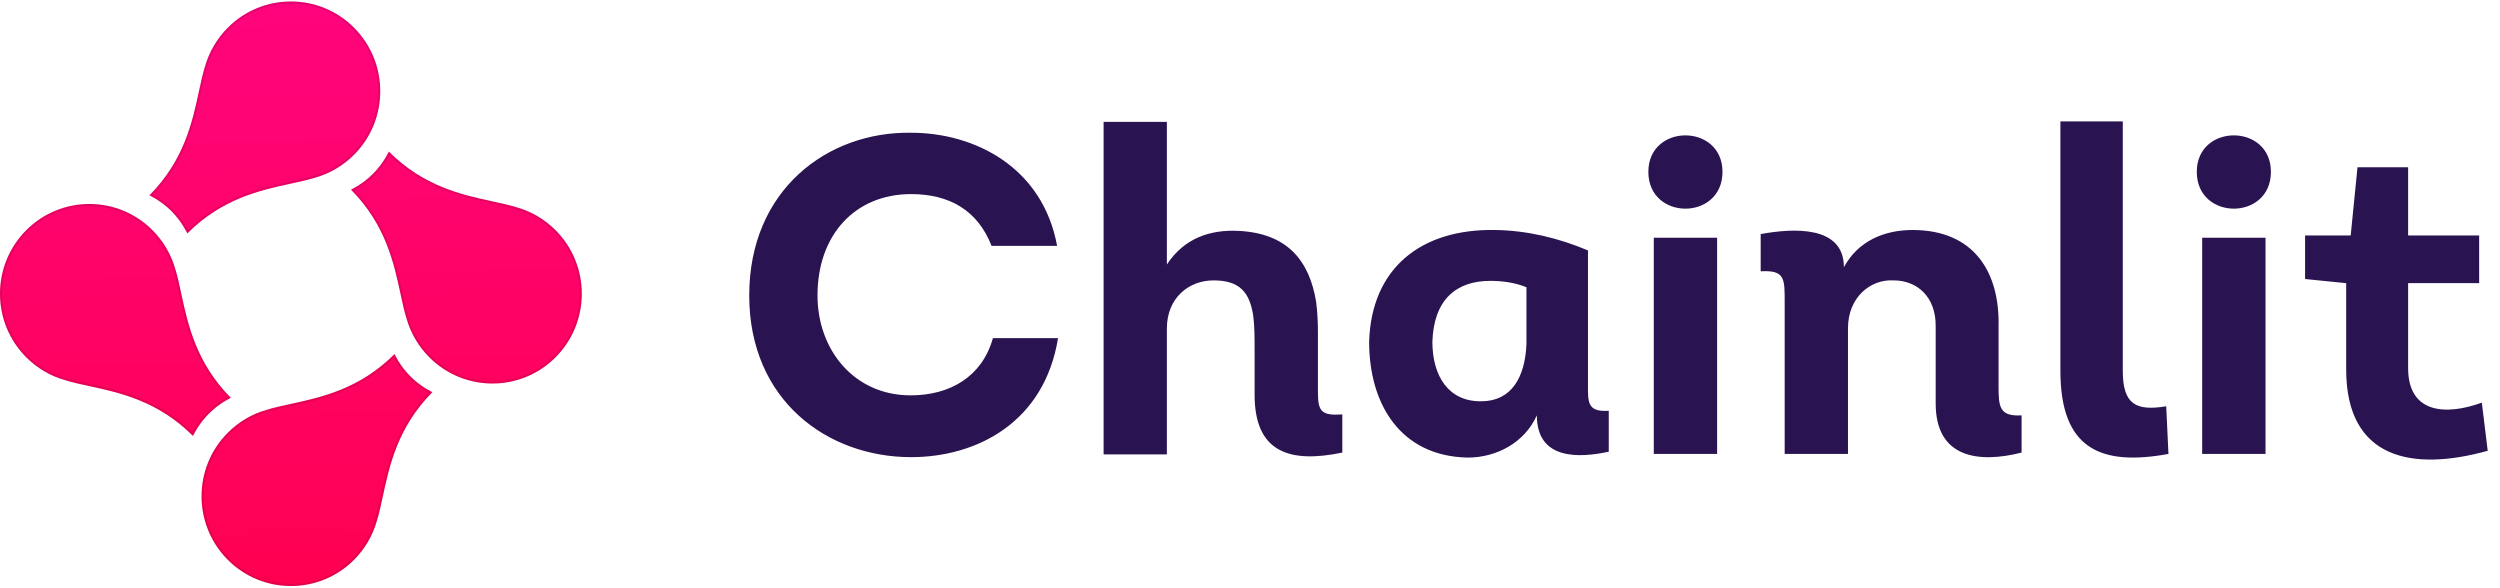
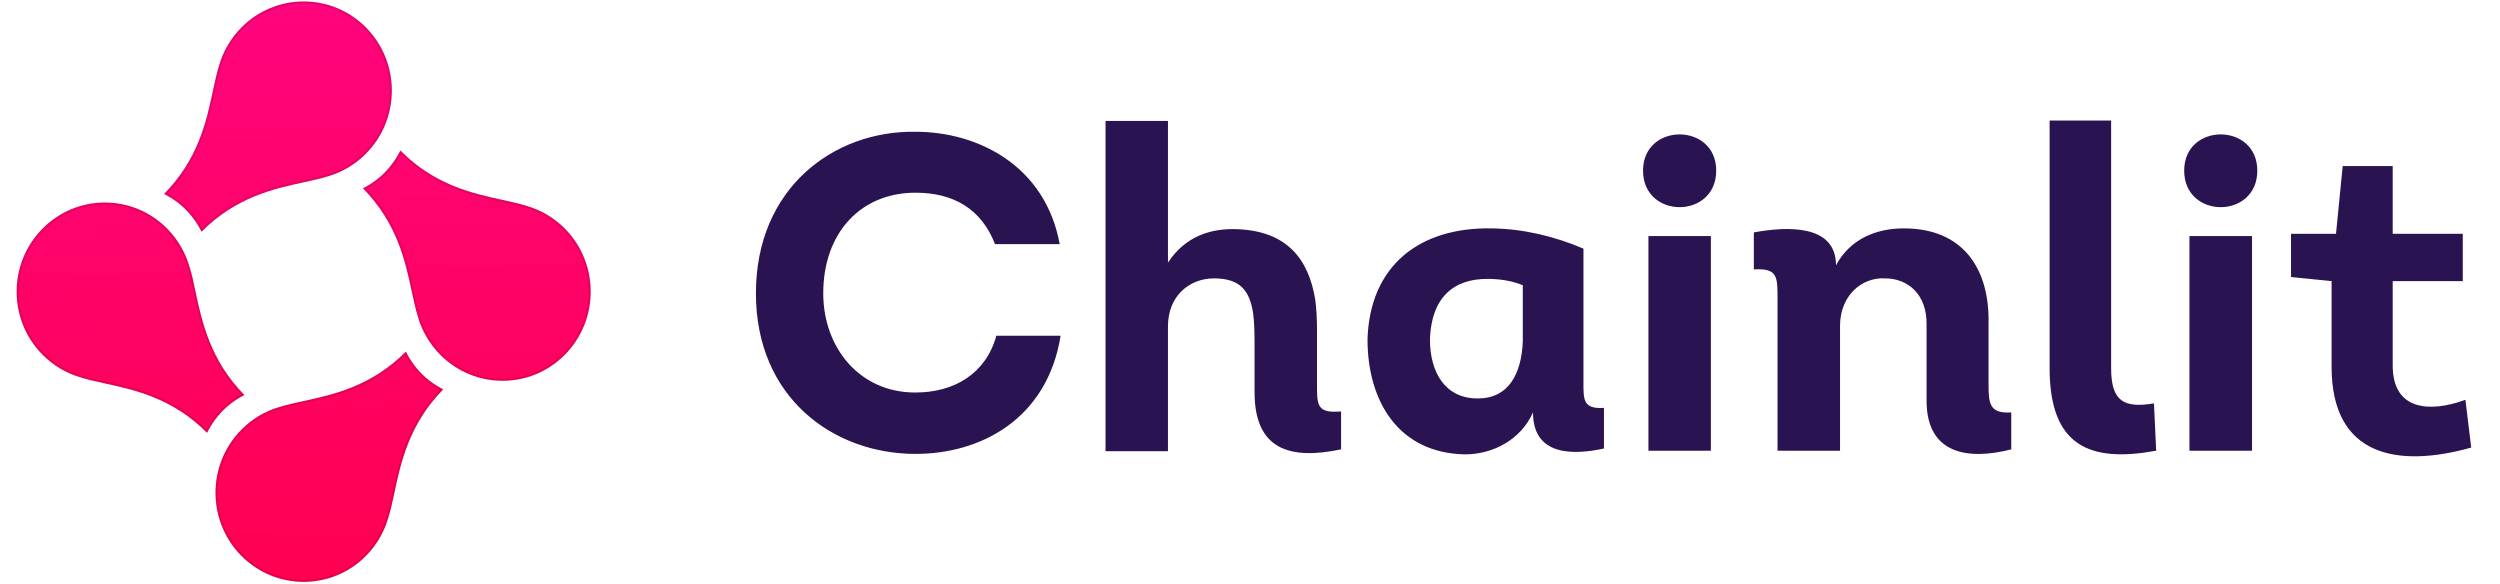
- <svg xmlns="http://www.w3.org/2000/svg" width="200px" height="47px" viewBox="0 0 201 47" version="1.1">
+ <svg xmlns="http://www.w3.org/2000/svg" width="150px" height="35px" viewBox="0 0 148 35" version="1.1">
  <defs>
-     <linearGradient id="linear0" gradientUnits="userSpaceOnUse" x1="119.251" y1="276.386" x2="112.859" y2="-28.032" gradientTransform="matrix(0.175853,0,0,0.176692,0,0)">
+     <linearGradient id="linear0" gradientUnits="userSpaceOnUse" x1="119.251" y1="276.386" x2="112.859" y2="-28.032" gradientTransform="matrix(0.129484,0,0,0.130925,0,0.0870647)">
      <stop offset="0" style="stop-color:rgb(100%,0%,30.98%);stop-opacity:1;" />
      <stop offset="1" style="stop-color:rgb(100%,1.961%,50.588%);stop-opacity:1;" />
    </linearGradient>
-     <linearGradient id="linear1" gradientUnits="userSpaceOnUse" x1="119.251" y1="276.386" x2="112.859" y2="-28.032" gradientTransform="matrix(0.175853,0,0,0.176692,0,0)">
+     <linearGradient id="linear1" gradientUnits="userSpaceOnUse" x1="119.251" y1="276.386" x2="112.859" y2="-28.032" gradientTransform="matrix(0.129484,0,0,0.130925,0,0.0870647)">
      <stop offset="0" style="stop-color:rgb(100%,0%,30.98%);stop-opacity:1;" />
      <stop offset="1" style="stop-color:rgb(100%,1.961%,50.588%);stop-opacity:1;" />
    </linearGradient>
-     <linearGradient id="linear2" gradientUnits="userSpaceOnUse" x1="119.251" y1="276.386" x2="112.859" y2="-28.032" gradientTransform="matrix(0.175853,0,0,0.176692,0,0)">
+     <linearGradient id="linear2" gradientUnits="userSpaceOnUse" x1="119.251" y1="276.386" x2="112.859" y2="-28.032" gradientTransform="matrix(0.129484,0,0,0.130925,0,0.0870647)">
      <stop offset="0" style="stop-color:rgb(100%,0%,30.98%);stop-opacity:1;" />
      <stop offset="1" style="stop-color:rgb(100%,1.961%,50.588%);stop-opacity:1;" />
    </linearGradient>
-     <linearGradient id="linear3" gradientUnits="userSpaceOnUse" x1="119.251" y1="276.386" x2="112.859" y2="-28.032" gradientTransform="matrix(0.175853,0,0,0.176692,0,0)">
+     <linearGradient id="linear3" gradientUnits="userSpaceOnUse" x1="119.251" y1="276.386" x2="112.859" y2="-28.032" gradientTransform="matrix(0.129484,0,0,0.130925,0,0.0870647)">
      <stop offset="0" style="stop-color:rgb(100%,0%,30.98%);stop-opacity:1;" />
      <stop offset="1" style="stop-color:rgb(100%,1.961%,50.588%);stop-opacity:1;" />
    </linearGradient>
  </defs>
  <g id="surface1">
-     <path style=" stroke:none;fill-rule:nonzero;fill:rgb(16.471%,7.451%,31.765%);fill-opacity:1;" d="M 60.238 23.633 C 60.238 32.105 66.562 36.637 73.25 36.637 C 78.559 36.637 83.977 33.824 85.066 27.066 L 79.832 27.066 C 78.961 30.172 76.379 31.668 73.215 31.668 C 68.672 31.668 65.727 28.016 65.727 23.633 C 65.727 18.773 68.742 15.488 73.25 15.488 C 76.305 15.488 78.594 16.766 79.723 19.652 L 84.992 19.652 C 83.832 13.332 78.379 10.555 73.25 10.555 C 66.562 10.445 60.238 15.121 60.238 23.633 Z M 93.816 26.301 C 93.816 23.816 95.598 22.426 97.562 22.426 C 99.707 22.426 100.473 23.414 100.762 25.277 C 100.871 26.117 100.871 27.102 100.871 28.273 L 100.871 31.633 C 100.871 36.27 103.707 37.148 107.922 36.27 L 107.922 33.203 C 106.215 33.312 105.961 32.949 105.961 31.375 L 105.961 26.664 C 105.961 25.789 105.926 24.984 105.816 24.145 C 105.27 20.82 103.488 18.629 99.562 18.445 C 97.344 18.336 95.234 18.996 93.816 21.148 L 93.816 9.68 L 88.73 9.68 L 88.73 36.418 L 93.816 36.418 Z M 127.672 20.016 C 125.344 19.031 122.801 18.41 120.219 18.375 C 114.293 18.262 110.258 21.406 110.078 27.359 C 110.078 32.363 112.586 36.562 118 36.672 C 120.328 36.672 122.582 35.469 123.562 33.277 C 123.562 36.891 126.98 36.711 129.344 36.199 L 129.344 32.91 C 127.598 33.02 127.672 32.219 127.672 30.719 Z M 122.727 27.543 C 122.617 30.207 121.527 32.145 119.094 32.145 C 116.477 32.18 115.164 30.137 115.164 27.359 C 115.273 24 117.055 22.465 119.82 22.465 C 120.691 22.465 121.746 22.574 122.727 22.977 Z M 132.527 13.699 C 132.527 17.645 138.488 17.645 138.488 13.699 C 138.488 9.789 132.527 9.789 132.527 13.699 Z M 138.055 18.996 L 132.965 18.996 L 132.965 36.379 L 138.055 36.379 Z M 141.559 21.695 C 143.523 21.586 143.488 22.281 143.488 24.219 L 143.488 36.379 L 148.578 36.379 L 148.578 26.262 C 148.578 23.816 150.359 22.316 152.25 22.426 C 154.102 22.426 155.664 23.707 155.629 26.152 L 155.629 32.328 C 155.629 36.711 159.082 37.148 162.535 36.27 L 162.535 33.277 C 160.754 33.387 160.684 32.582 160.684 30.938 L 160.684 26.152 C 160.793 21.77 158.719 18.375 153.773 18.375 C 151.449 18.375 149.375 19.285 148.25 21.367 C 148.25 17.973 144.141 18.227 141.559 18.703 Z M 165.656 9.645 L 165.656 29.695 C 165.656 36.016 168.93 37.367 174.344 36.379 L 174.164 32.547 C 171.727 32.949 170.672 32.398 170.672 29.695 L 170.672 9.645 Z M 176.621 13.699 C 176.621 17.645 182.582 17.645 182.582 13.699 C 182.582 9.789 176.621 9.789 176.621 13.699 Z M 182.148 18.996 L 177.055 18.996 L 177.055 36.379 L 182.148 36.379 Z M 193.613 13.332 L 189.543 13.332 L 188.996 18.812 L 185.328 18.812 L 185.328 22.316 L 188.633 22.648 L 188.633 29.586 C 188.633 36.82 193.977 37.805 200.012 36.125 L 199.539 32.254 C 196.633 33.312 193.613 33.129 193.613 29.477 L 193.613 22.648 L 199.324 22.648 L 199.324 18.812 L 193.613 18.812 Z M 193.613 13.332 " />
-     <path style=" stroke:none;fill-rule:nonzero;fill:url(#linear0);" d="M 14.086 21.492 C 13.758 20.355 13.152 19.289 12.266 18.395 C 9.457 15.578 4.91 15.578 2.105 18.395 C -0.703 21.215 -0.703 25.785 2.105 28.605 C 2.992 29.496 4.055 30.105 5.184 30.434 C 5.77 30.621 6.445 30.77 7.18 30.926 C 9.617 31.453 12.723 32.125 15.516 34.934 C 15.516 34.934 15.922 34.016 16.785 33.148 C 17.648 32.277 18.562 31.871 18.562 31.871 C 15.77 29.062 15.102 25.945 14.574 23.496 C 14.418 22.758 14.273 22.078 14.086 21.492 Z M 14.086 21.492 " />
-     <path style=" stroke:none;fill-rule:nonzero;fill:url(#linear1);" d="M 32.691 25.512 C 33.016 26.645 33.625 27.711 34.512 28.605 C 37.32 31.422 41.867 31.422 44.672 28.605 C 47.477 25.785 47.477 21.215 44.672 18.395 C 43.785 17.504 42.719 16.895 41.594 16.566 C 41.008 16.379 40.332 16.23 39.598 16.074 C 37.16 15.547 34.055 14.875 31.262 12.066 C 31.262 12.066 30.855 12.984 29.992 13.852 C 29.129 14.723 28.215 15.129 28.215 15.129 C 31.008 17.938 31.676 21.059 32.199 23.504 C 32.359 24.242 32.504 24.922 32.691 25.512 Z M 32.691 25.512 " />
-     <path style=" stroke:none;fill-rule:nonzero;fill:url(#linear2);" d="M 16.488 5.207 C 16.812 4.074 17.422 3.008 18.309 2.113 C 21.113 -0.703 25.664 -0.703 28.469 2.113 C 31.273 4.934 31.273 9.504 28.469 12.32 C 27.578 13.215 26.516 13.824 25.387 14.152 C 24.801 14.34 24.129 14.484 23.391 14.645 C 20.957 15.172 17.852 15.844 15.059 18.652 C 15.059 18.652 14.652 17.734 13.789 16.863 C 12.926 15.996 12.008 15.59 12.008 15.59 C 14.805 12.781 15.473 9.66 15.996 7.215 C 16.156 6.477 16.301 5.797 16.488 5.207 Z M 16.488 5.207 " />
-     <path style=" stroke:none;fill-rule:nonzero;fill:url(#linear3);" d="M 30.289 41.793 C 29.965 42.926 29.355 43.992 28.469 44.887 C 25.664 47.703 21.113 47.703 18.309 44.887 C 15.504 42.066 15.504 37.496 18.309 34.68 C 19.195 33.785 20.262 33.176 21.387 32.848 C 21.973 32.66 22.648 32.516 23.387 32.355 C 25.82 31.828 28.926 31.156 31.719 28.348 C 31.719 28.348 32.125 29.266 32.988 30.137 C 33.852 31.004 34.766 31.41 34.766 31.41 C 31.973 34.219 31.305 37.34 30.781 39.785 C 30.621 40.523 30.477 41.203 30.289 41.793 Z M 30.289 41.793 " />
-     <path style="fill:none;stroke-width:1;stroke-linecap:butt;stroke-linejoin:round;stroke:rgb(0%,0%,0%);stroke-opacity:0.102;stroke-miterlimit:4;" d="M 79.612 121.769 C 80.678 125.085 81.5 128.888 82.389 133.088 L 82.411 133.111 C 85.343 146.817 89.141 164.371 104.713 180.222 C 104.624 180.266 104.535 180.311 104.446 180.377 C 103.869 180.664 103.047 181.106 102.069 181.725 C 100.137 182.919 97.582 184.754 95.095 187.252 C 92.607 189.728 90.785 192.293 89.563 194.238 C 88.964 195.189 88.519 196.007 88.231 196.582 C 88.164 196.692 88.12 196.781 88.075 196.847 C 72.215 181.283 54.667 177.503 40.961 174.54 L 40.939 174.54 C 36.741 173.634 32.942 172.816 29.632 171.777 L 29.61 171.755 C 23.279 169.942 17.304 166.515 12.328 161.541 C -3.443 145.778 -3.443 120.222 12.328 104.459 C 28.077 88.718 53.623 88.718 69.394 104.459 C 74.37 109.455 77.79 115.424 79.612 121.769 Z M 186.391 144.231 C 185.324 140.915 184.502 137.112 183.614 132.912 L 183.592 132.889 C 180.637 119.183 176.861 101.629 161.29 85.778 C 161.379 85.734 161.467 85.689 161.556 85.623 C 162.134 85.336 162.956 84.894 163.911 84.275 C 165.866 83.081 168.42 81.246 170.908 78.748 C 173.396 76.272 175.217 73.707 176.439 71.762 C 177.039 70.811 177.483 69.993 177.772 69.418 C 177.839 69.308 177.883 69.219 177.927 69.153 C 193.788 84.717 211.336 88.497 225.041 91.46 L 225.064 91.46 C 229.262 92.366 233.06 93.184 236.37 94.223 L 236.392 94.245 C 242.723 96.058 248.698 99.485 253.674 104.459 C 269.446 120.222 269.446 145.778 253.674 161.541 C 237.925 177.282 212.38 177.282 196.609 161.541 C 191.633 156.545 188.212 150.576 186.391 144.231 Z M 94.228 29.624 C 96.072 23.279 99.47 17.31 104.468 12.314 C 120.218 -3.449 145.785 -3.449 161.534 12.314 C 177.283 28.077 177.283 53.633 161.534 69.374 C 156.536 74.37 150.561 77.797 144.23 79.61 C 140.92 80.671 137.1 81.489 132.901 82.395 L 132.879 82.395 C 119.196 85.358 101.625 89.138 85.765 104.702 C 85.721 104.636 85.676 104.525 85.632 104.437 C 85.343 103.862 84.876 103.044 84.277 102.071 C 83.077 100.148 81.256 97.583 78.768 95.085 C 76.28 92.609 73.703 90.774 71.771 89.58 C 70.793 88.961 69.994 88.519 69.416 88.21 C 69.327 88.166 69.216 88.121 69.15 88.077 C 84.721 72.226 88.497 54.672 91.452 40.966 L 91.452 40.943 C 92.362 36.743 93.184 32.94 94.228 29.624 Z M 171.774 236.376 C 169.931 242.721 166.532 248.69 161.534 253.686 C 145.785 269.449 120.218 269.449 104.468 253.686 C 88.719 237.923 88.719 212.367 104.468 196.626 C 109.466 191.63 115.442 188.203 121.773 186.39 C 125.082 185.329 128.903 184.511 133.079 183.605 L 133.101 183.605 C 146.807 180.642 164.355 176.862 180.238 161.298 C 180.282 161.364 180.326 161.475 180.371 161.563 C 180.66 162.138 181.126 162.956 181.726 163.929 C 182.925 165.852 184.747 168.417 187.235 170.915 C 189.723 173.391 192.299 175.226 194.232 176.42 C 195.187 177.039 196.009 177.481 196.586 177.79 C 196.675 177.834 196.764 177.879 196.853 177.923 C 181.282 193.774 177.505 211.328 174.551 225.034 L 174.551 225.057 C 173.64 229.257 172.818 233.06 171.774 236.376 Z M 171.774 236.376 " transform="matrix(0.175853,0,0,0.176692,0,0)" />
+     <path style=" stroke:none;fill-rule:nonzero;fill:rgb(16.471%,7.451%,31.765%);fill-opacity:1;" d="M 44.355 17.598 C 44.355 23.875 49.012 27.234 53.934 27.234 C 57.844 27.234 61.832 25.148 62.637 20.145 L 58.781 20.145 C 58.141 22.445 56.238 23.551 53.91 23.551 C 50.562 23.551 48.395 20.848 48.395 17.598 C 48.395 13.996 50.617 11.562 53.934 11.562 C 56.184 11.562 57.871 12.512 58.703 14.648 L 62.582 14.648 C 61.727 9.965 57.711 7.906 53.934 7.906 C 49.012 7.828 44.355 11.293 44.355 17.598 Z M 69.078 19.574 C 69.078 17.734 70.391 16.703 71.836 16.703 C 73.418 16.703 73.98 17.438 74.191 18.816 C 74.273 19.438 74.273 20.168 74.273 21.035 L 74.273 23.527 C 74.273 26.961 76.363 27.613 79.465 26.961 L 79.465 24.691 C 78.207 24.77 78.02 24.5 78.02 23.336 L 78.02 19.844 C 78.02 19.195 77.996 18.602 77.914 17.977 C 77.512 15.516 76.199 13.891 73.309 13.754 C 71.676 13.672 70.121 14.164 69.078 15.758 L 69.078 7.258 L 65.332 7.258 L 65.332 27.07 L 69.078 27.07 Z M 94.008 14.918 C 92.293 14.188 90.422 13.73 88.52 13.703 C 84.156 13.617 81.184 15.949 81.051 20.359 C 81.051 24.066 82.898 27.18 86.887 27.262 C 88.602 27.262 90.258 26.367 90.98 24.746 C 90.98 27.422 93.5 27.289 95.238 26.91 L 95.238 24.473 C 93.953 24.555 94.008 23.961 94.008 22.848 Z M 90.367 20.496 C 90.285 22.469 89.484 23.906 87.691 23.906 C 85.766 23.93 84.797 22.418 84.797 20.359 C 84.879 17.871 86.191 16.734 88.227 16.734 C 88.867 16.734 89.645 16.812 90.367 17.113 Z M 97.582 10.238 C 97.582 13.16 101.973 13.16 101.973 10.238 C 101.973 7.34 97.582 7.34 97.582 10.238 Z M 101.652 14.164 L 97.906 14.164 L 97.906 27.043 L 101.652 27.043 Z M 104.23 16.164 C 105.68 16.082 105.652 16.598 105.652 18.031 L 105.652 27.043 L 109.402 27.043 L 109.402 19.547 C 109.402 17.734 110.711 16.621 112.105 16.703 C 113.469 16.703 114.617 17.652 114.594 19.465 L 114.594 24.043 C 114.594 27.289 117.137 27.613 119.676 26.961 L 119.676 24.746 C 118.367 24.824 118.312 24.23 118.312 23.012 L 118.312 19.465 C 118.395 16.219 116.867 13.703 113.227 13.703 C 111.516 13.703 109.988 14.375 109.16 15.918 C 109.16 13.406 106.133 13.594 104.23 13.945 Z M 121.977 7.234 L 121.977 22.09 C 121.977 26.773 124.387 27.773 128.371 27.043 L 128.238 24.203 C 126.445 24.5 125.668 24.094 125.668 22.09 L 125.668 7.234 Z M 130.051 10.238 C 130.051 13.16 134.438 13.16 134.438 10.238 C 134.438 7.34 130.051 7.34 130.051 10.238 Z M 134.121 14.164 L 130.367 14.164 L 130.367 27.043 L 134.121 27.043 Z M 142.562 9.965 L 139.562 9.965 L 139.16 14.027 L 136.461 14.027 L 136.461 16.621 L 138.895 16.867 L 138.895 22.008 C 138.895 27.371 142.828 28.098 147.273 26.855 L 146.926 23.988 C 144.785 24.77 142.562 24.637 142.562 21.93 L 142.562 16.867 L 146.766 16.867 L 146.766 14.027 L 142.562 14.027 Z M 142.562 9.965 " />
+     <path style=" stroke:none;fill-rule:nonzero;fill:url(#linear0);" d="M 10.371 16.012 C 10.129 15.172 9.684 14.379 9.031 13.719 C 6.965 11.629 3.617 11.629 1.551 13.719 C -0.52 15.809 -0.52 19.191 1.551 21.281 C 2.203 21.941 2.984 22.395 3.816 22.637 C 4.25 22.777 4.746 22.887 5.285 23.004 C 7.082 23.395 9.367 23.891 11.426 25.973 C 11.426 25.973 11.723 25.293 12.359 24.648 C 12.996 24.004 13.668 23.703 13.668 23.703 C 11.613 21.621 11.121 19.312 10.73 17.496 C 10.617 16.949 10.512 16.445 10.371 16.012 Z M 10.371 16.012 " />
+     <path style=" stroke:none;fill-rule:nonzero;fill:url(#linear1);" d="M 24.07 18.992 C 24.309 19.828 24.758 20.621 25.41 21.281 C 27.48 23.371 30.828 23.371 32.895 21.281 C 34.957 19.191 34.957 15.809 32.895 13.719 C 32.238 13.059 31.453 12.605 30.625 12.363 C 30.195 12.223 29.695 12.113 29.156 11.996 C 27.363 11.605 25.074 11.109 23.02 9.027 C 23.02 9.027 22.719 9.707 22.082 10.352 C 21.449 10.996 20.773 11.297 20.773 11.297 C 22.832 13.379 23.324 15.691 23.707 17.504 C 23.828 18.051 23.934 18.555 24.07 18.992 Z M 24.07 18.992 " />
+     <path style=" stroke:none;fill-rule:nonzero;fill:url(#linear2);" d="M 12.141 3.945 C 12.379 3.105 12.828 2.316 13.48 1.652 C 15.547 -0.434 18.898 -0.434 20.961 1.652 C 23.027 3.742 23.027 7.129 20.961 9.215 C 20.305 9.879 19.523 10.332 18.691 10.574 C 18.262 10.711 17.766 10.82 17.223 10.938 C 15.43 11.328 13.145 11.828 11.09 13.906 C 11.09 13.906 10.789 13.227 10.152 12.582 C 9.516 11.941 8.84 11.641 8.84 11.641 C 10.902 9.559 11.395 7.246 11.777 5.434 C 11.895 4.887 12.004 4.383 12.141 3.945 Z M 12.141 3.945 " />
+     <path style=" stroke:none;fill-rule:nonzero;fill:url(#linear3);" d="M 22.301 31.055 C 22.062 31.895 21.613 32.684 20.961 33.348 C 18.898 35.434 15.547 35.434 13.48 33.348 C 11.414 31.258 11.414 27.871 13.48 25.785 C 14.133 25.121 14.918 24.668 15.746 24.426 C 16.18 24.289 16.676 24.18 17.219 24.062 C 19.012 23.672 21.297 23.172 23.355 21.094 C 23.355 21.094 23.652 21.773 24.289 22.418 C 24.926 23.059 25.598 23.359 25.598 23.359 C 23.543 25.441 23.051 27.754 22.664 29.566 C 22.547 30.113 22.441 30.617 22.301 31.055 Z M 22.301 31.055 " />
+     <path style="fill:none;stroke-width:1;stroke-linecap:butt;stroke-linejoin:round;stroke:rgb(0%,0%,0%);stroke-opacity:0.102;stroke-miterlimit:4;" d="M 79.613 121.782 C 80.669 125.093 81.514 128.882 82.388 133.089 L 82.419 133.119 C 85.345 146.814 89.146 164.357 104.713 180.23 C 104.622 180.26 104.532 180.32 104.441 180.379 C 103.868 180.678 103.053 181.095 102.058 181.722 C 100.127 182.915 97.593 184.765 95.089 187.241 C 92.615 189.718 90.775 192.284 89.568 194.253 C 88.965 195.178 88.513 196.013 88.241 196.58 C 88.151 196.699 88.12 196.789 88.09 196.849 C 72.222 181.274 54.664 177.515 40.968 174.531 L 40.938 174.531 C 36.744 173.636 32.943 172.831 29.625 171.786 L 29.625 171.757 C 23.29 169.937 17.316 166.506 12.339 161.553 C -3.439 145.77 -3.439 120.23 12.339 104.447 C 28.086 88.723 53.608 88.723 69.386 104.447 C 74.364 109.459 77.803 115.426 79.613 121.782 Z M 186.377 144.218 C 185.321 140.906 184.507 137.117 183.602 132.91 L 183.602 132.88 C 180.645 119.186 176.874 101.642 161.277 85.77 C 161.368 85.74 161.458 85.68 161.549 85.62 C 162.122 85.322 162.967 84.904 163.902 84.278 C 165.863 83.084 168.427 81.235 170.901 78.758 C 173.405 76.282 175.215 73.716 176.452 71.777 C 177.025 70.822 177.478 69.986 177.779 69.42 C 177.84 69.3 177.87 69.211 177.93 69.151 C 193.798 84.725 211.326 88.485 225.052 91.468 C 229.276 92.363 233.047 93.199 236.365 94.213 L 236.395 94.243 C 242.731 96.063 248.704 99.494 253.682 104.447 C 269.459 120.23 269.459 145.77 253.682 161.553 C 237.934 177.276 212.382 177.276 196.604 161.553 C 191.626 156.54 188.217 150.573 186.377 144.218 Z M 94.214 29.618 C 96.085 23.293 99.463 17.296 104.471 12.314 C 120.219 -3.44 145.771 -3.44 161.549 12.314 C 177.297 28.067 177.297 53.636 161.549 69.36 C 156.541 74.372 150.568 77.803 144.233 79.623 C 140.914 80.668 137.113 81.503 132.889 82.398 C 119.193 85.352 101.636 89.141 85.767 104.715 C 85.707 104.626 85.677 104.536 85.647 104.447 C 85.345 103.85 84.862 103.045 84.289 102.06 C 83.082 100.15 81.242 97.585 78.768 95.078 C 76.295 92.602 73.7 90.782 71.769 89.589 C 70.804 88.962 69.989 88.514 69.416 88.216 C 69.326 88.156 69.205 88.127 69.145 88.067 C 84.711 72.224 88.482 54.681 91.439 40.956 C 92.374 36.749 93.189 32.93 94.214 29.618 Z M 171.776 236.381 C 169.936 242.706 166.527 248.703 161.549 253.686 C 145.771 269.439 120.219 269.439 104.471 253.686 C 88.724 237.933 88.724 212.363 104.471 196.64 C 109.479 191.627 115.452 188.196 121.758 186.376 C 125.076 185.332 128.907 184.497 133.07 183.601 L 133.101 183.601 C 146.797 180.648 164.355 176.859 180.223 161.284 C 180.283 161.374 180.313 161.463 180.374 161.553 C 180.645 162.149 181.128 162.955 181.731 163.94 C 182.938 165.849 184.748 168.415 187.222 170.921 C 189.726 173.398 192.29 175.218 194.221 176.411 C 195.186 177.038 196.001 177.485 196.574 177.783 C 196.664 177.843 196.755 177.873 196.845 177.933 C 181.279 193.776 177.508 211.319 174.551 225.044 C 173.646 229.25 172.832 233.069 171.776 236.381 Z M 171.776 236.381 " transform="matrix(0.129484,0,0,0.130925,0,0.0870647)" />
  </g>
</svg>
